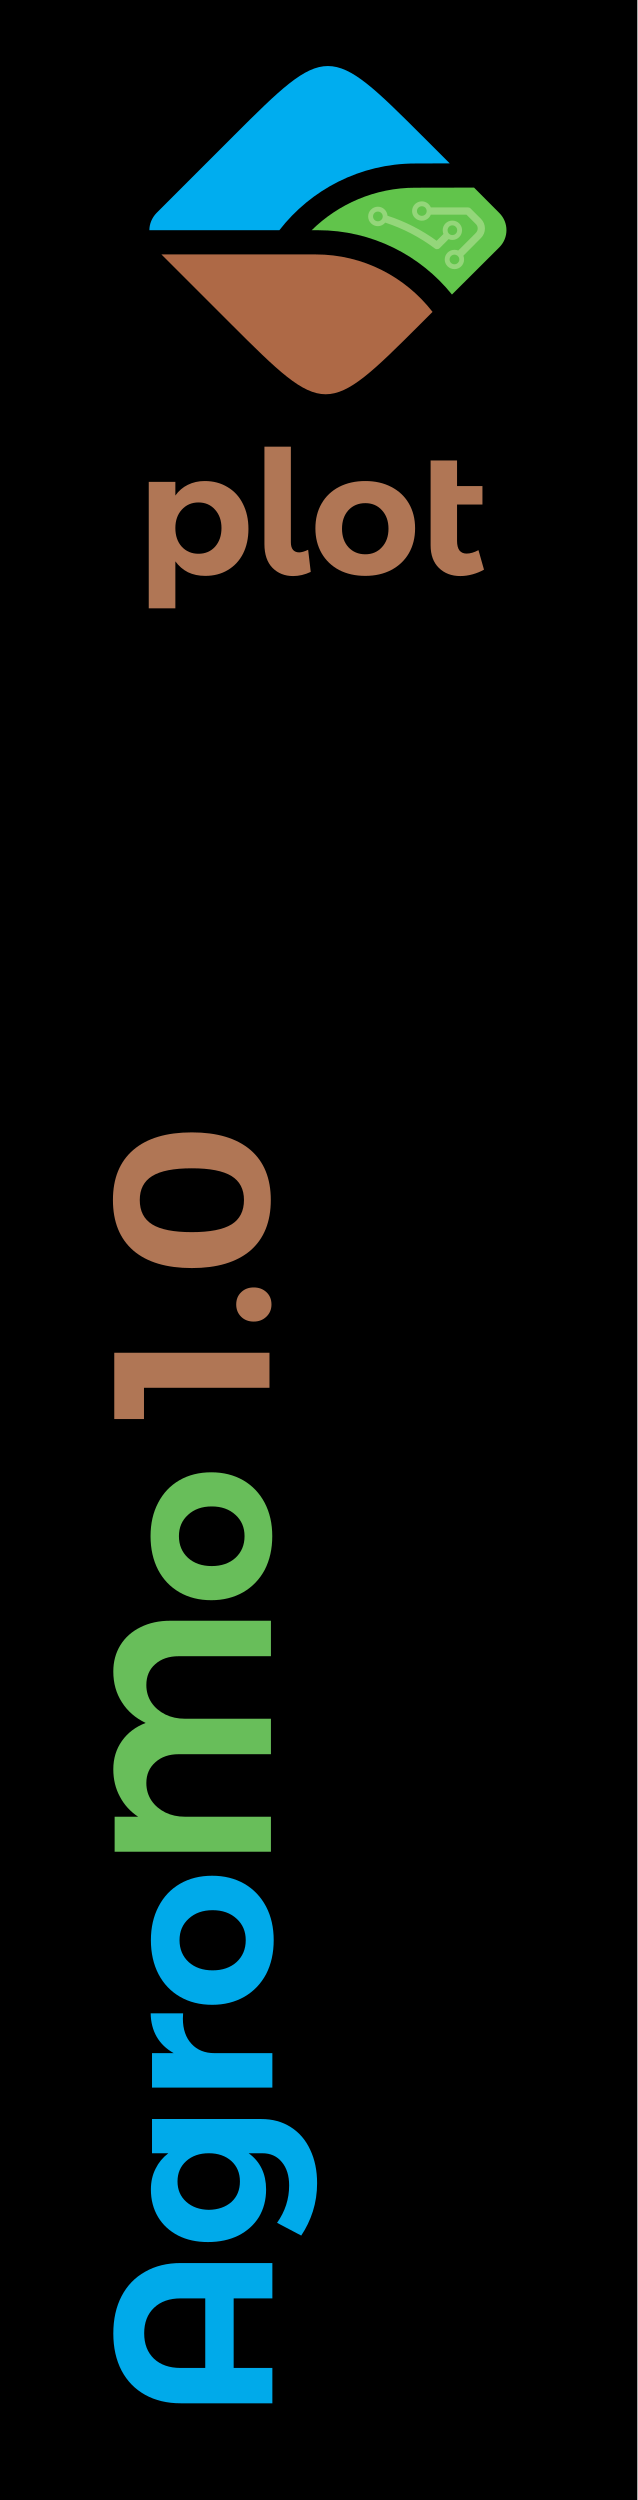
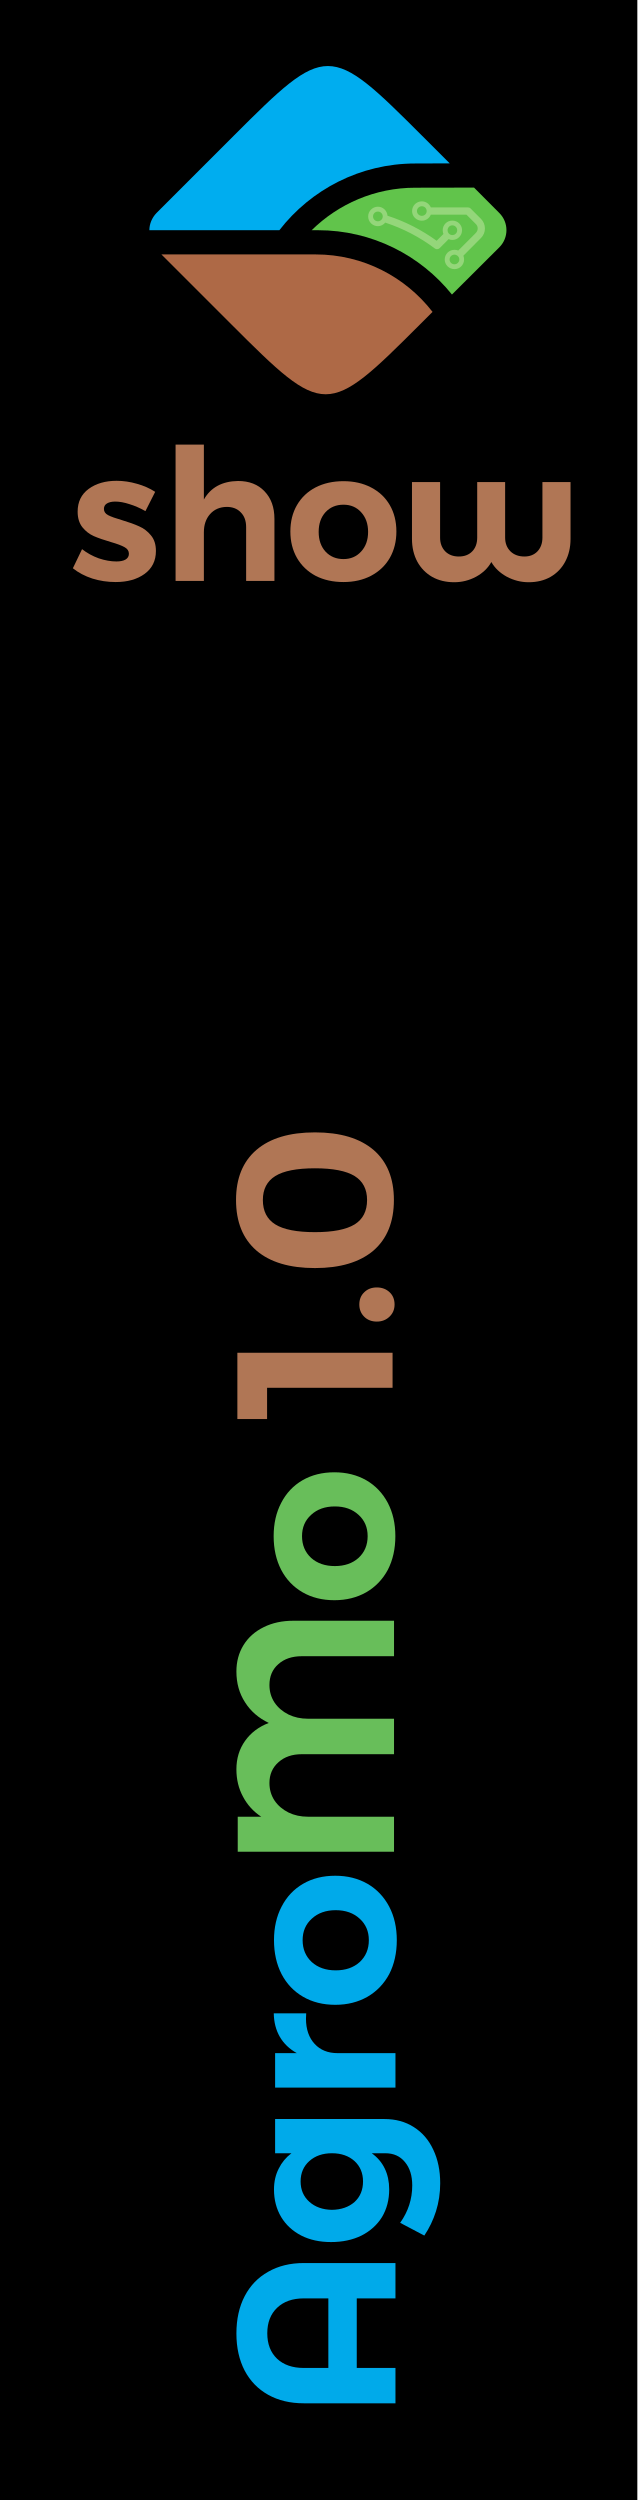
<svg xmlns="http://www.w3.org/2000/svg" version="1.1" id="svg10" width="196.742" height="771.742" viewBox="0 0 196.742 771.742">
  <defs id="defs14" />
-   <g id="g956">
+   <g id="g2824">
    <rect y="1.871" x="1.871" height="768" width="193" id="rect20" style="opacity:1;fill:#000000;fill-opacity:1;stroke:#000000;stroke-width:3.742;stroke-miterlimit:4;stroke-dasharray:none;stroke-opacity:1" />
-     <path id="path2" style="fill:#ae6946;fill-rule:evenodd;stroke-width:0.763" d="M 97.466,78.54 H 49.828 l 21.621,21.621 c 28.73,28.73 29.463,28.73 58.193,0 l 3.884,-3.884 C 125.17,85.502 112.125,78.54 97.466,78.54 Z" />
-     <path id="path4" style="fill:#61c44b;fill-rule:evenodd;stroke-width:0.763" d="m 96.204,71.064 h 1.942 c 16.71,0 31.661,7.769 41.372,19.862 L 154.141,76.341 c 2.932,-2.932 2.932,-7.659 0,-10.59 l -7.805,-7.842 -18.139,0.037 c -12.459,0 -23.746,5.02 -31.991,13.119 z" />
-     <path id="path6" style="fill:#00adef;fill-rule:evenodd;stroke-width:0.763" d="m 138.823,50.433 -8.502,-8.502 c -28.73,-28.73 -29.463,-28.73 -58.193,0 L 48.309,65.751 c -1.429,1.503 -2.199,3.408 -2.199,5.314 h 40.127 c 9.711,-12.533 24.919,-20.595 41.959,-20.595 z" />
-     <path id="path8" style="fill:#94d67a;fill-rule:evenodd;stroke-width:0.763" d="m 139.629,72.567 c -0.806,0 -1.466,-0.66 -1.466,-1.503 0,-0.806 0.66,-1.502 1.466,-1.502 0.843,0 1.502,0.696 1.502,1.502 0,0.843 -0.66,1.503 -1.502,1.503 z m -22.977,-4.251 c -0.843,0 -1.502,-0.696 -1.502,-1.502 0,-0.843 0.66,-1.503 1.502,-1.503 0.806,0 1.503,0.66 1.503,1.503 0,0.806 -0.696,1.502 -1.503,1.502 z m 22.977,-0.22 c -1.649,0 -2.968,1.319 -2.968,2.968 0,0.44 0.073,0.806 0.22,1.173 l -2.089,2.089 c -4.654,-3.371 -9.748,-5.973 -15.171,-7.732 -0.11,-1.539 -1.393,-2.785 -2.968,-2.785 -1.649,0 -3.005,1.356 -3.005,3.005 0,1.649 1.356,3.005 3.005,3.005 0.916,0 1.722,-0.44 2.272,-1.099 5.497,1.796 10.627,4.471 15.318,7.989 0.183,0.147 0.44,0.22 0.66,0.22 0.293,0 0.586,-0.11 0.806,-0.33 l 2.785,-2.785 c 0.33,0.183 0.733,0.257 1.136,0.257 1.686,0 3.005,-1.356 3.005,-3.005 0,-1.649 -1.319,-2.968 -3.005,-2.968 z" />
-     <path id="path10" style="fill:#94d67a;fill-rule:evenodd;stroke-width:0.763" d="m 140.289,81.581 c -0.843,0 -1.502,-0.66 -1.502,-1.466 0,-0.843 0.66,-1.503 1.502,-1.503 0.806,0 1.502,0.66 1.502,1.503 0,0.806 -0.696,1.466 -1.502,1.466 z M 130.211,66.63 c -0.806,0 -1.502,-0.66 -1.502,-1.466 0,-0.843 0.696,-1.503 1.502,-1.503 0.843,0 1.502,0.66 1.502,1.503 0,0.806 -0.66,1.466 -1.502,1.466 z m 18.249,0.916 -3.188,-3.188 c -0.22,-0.22 -0.513,-0.33 -0.806,-0.33 h -11.47 c -0.476,-1.099 -1.539,-1.869 -2.785,-1.869 -1.649,0 -3.005,1.319 -3.005,3.005 0,1.649 1.356,2.968 3.005,2.968 1.246,0 2.345,-0.77 2.785,-1.869 h 10.994 l 2.895,2.895 c 0.77,0.733 0.77,1.979 0,2.748 l -5.423,5.424 c -0.367,-0.147 -0.77,-0.22 -1.173,-0.22 -1.649,0 -3.005,1.319 -3.005,3.005 0,1.649 1.356,2.968 3.005,2.968 1.649,0 2.968,-1.319 2.968,-2.968 0,-0.44 -0.073,-0.843 -0.22,-1.173 l 5.423,-5.46 c 1.649,-1.612 1.649,-4.287 0,-5.937 z" />
-     <g aria-label="Agro" transform="rotate(-90,-144.1288,146)" style="font-style:normal;font-variant:normal;font-weight:normal;font-stretch:normal;font-size:69.055px;line-height:1.25;font-family:'Montserrat Alternates';-inkscape-font-specification:'Montserrat Alternates';letter-spacing:0px;word-spacing:0px;fill:#00aaea;fill-opacity:1;stroke:none;stroke-width:1.726" id="text1000">
-       <path d="m -740.02,345.893 q 0,-6.284 2.624,-10.98 2.624,-4.696 7.458,-7.251 4.903,-2.555 11.463,-2.555 6.629,0 11.532,2.555 4.903,2.555 7.527,7.251 2.693,4.696 2.693,10.98 v 28.313 h -10.911 V 362.26 h -21.476 v 11.947 h -10.911 z m 32.387,0 q 0,-5.179 -2.9,-8.218 -2.9,-3.038 -7.872,-3.038 -4.972,0 -7.872,3.038 -2.831,3.038 -2.831,8.218 v 7.596 h 21.476 z" style="fill:#00aaea;fill-opacity:1;stroke-width:1.726" id="path1056" />
-       <path d="m -652.264,337.054 v 33.699 q 0,5.248 -2.486,9.115 -2.486,3.936 -6.975,6.008 -4.489,2.141 -10.358,2.141 -4.558,0 -8.701,-1.312 -4.074,-1.312 -7.458,-3.591 l 3.936,-7.458 q 5.248,3.729 11.532,3.729 4.558,0 7.251,-2.279 2.693,-2.21 2.693,-6.008 v -4.212 q -1.864,2.624 -4.696,4.005 -2.831,1.381 -6.491,1.381 -4.765,0 -8.494,-2.21 -3.66,-2.279 -5.732,-6.353 -2.003,-4.074 -2.003,-9.392 0,-5.248 2.003,-9.184 2.072,-4.005 5.732,-6.215 3.729,-2.21 8.494,-2.21 3.591,0 6.422,1.45 2.831,1.381 4.765,3.936 v -5.041 z m -19.266,27.139 q 3.867,0 6.284,-2.624 2.417,-2.693 2.417,-6.975 0,-4.281 -2.417,-6.975 -2.417,-2.693 -6.284,-2.693 -3.867,0 -6.284,2.693 -2.417,2.693 -2.486,6.975 0.069,4.281 2.417,6.975 2.417,2.624 6.353,2.624 z" style="fill:#00aaea;fill-opacity:1;stroke-width:1.726" id="path1058" />
-       <path d="m -631.925,343.753 q 1.934,-3.453 5.041,-5.248 3.107,-1.795 7.251,-1.865 v 10.013 q -0.552,-0.069 -1.657,-0.069 -4.903,0 -7.803,2.693 -2.831,2.624 -2.831,7.044 v 17.885 h -10.634 v -37.152 h 10.634 z" style="fill:#00aaea;fill-opacity:1;stroke-width:1.726" id="path1060" />
-       <path d="m -597.051,336.709 q 5.87,0 10.358,2.348 4.558,2.348 7.044,6.629 2.486,4.281 2.486,9.944 0,5.593 -2.486,9.944 -2.486,4.281 -7.044,6.698 -4.489,2.348 -10.358,2.348 -5.939,0 -10.496,-2.348 -4.489,-2.417 -6.975,-6.698 -2.486,-4.35 -2.486,-9.944 0,-5.663 2.486,-9.944 2.486,-4.281 6.975,-6.629 4.558,-2.348 10.496,-2.348 z m 0,8.839 q -4.143,0 -6.767,2.831 -2.555,2.831 -2.555,7.389 0,4.558 2.555,7.389 2.624,2.831 6.767,2.831 4.074,0 6.629,-2.831 2.624,-2.831 2.624,-7.389 0,-4.558 -2.624,-7.389 -2.555,-2.831 -6.629,-2.831 z" style="fill:#00aaea;fill-opacity:1;stroke-width:1.726" id="path1062" />
+     <g transform="translate(-252.1288,1.871238)" id="g1054">
+       <path d="m 349.595,76.669 h -47.639 l 21.621,21.621 c 28.73,28.73 29.463,28.73 58.193,0 l 3.884,-3.884 C 377.299,83.631 364.253,76.669 349.595,76.669 Z" style="fill:#ae6946;fill-rule:evenodd;stroke-width:0.763" id="path2" />
+       <path d="m 348.333,69.193 h 1.942 c 16.71,0 31.661,7.769 41.372,19.862 l 14.621,-14.585 c 2.932,-2.932 2.932,-7.659 0,-10.59 l -7.805,-7.842 -18.139,0.037 c -12.459,0 -23.746,5.02 -31.991,13.119 z" style="fill:#61c44b;fill-rule:evenodd;stroke-width:0.763" id="path4" />
+       <path d="m 390.952,48.562 -8.502,-8.502 c -28.73,-28.73 -29.463,-28.73 -58.193,0 l -23.819,23.819 c -1.429,1.503 -2.199,3.408 -2.199,5.314 h 40.127 c 9.711,-12.533 24.919,-20.595 41.959,-20.595 z" style="fill:#00adef;fill-rule:evenodd;stroke-width:0.763" id="path6" />
+       <path d="m 391.758,70.695 c -0.806,0 -1.466,-0.66 -1.466,-1.503 0,-0.806 0.66,-1.502 1.466,-1.502 0.843,0 1.502,0.696 1.502,1.502 0,0.843 -0.66,1.503 -1.502,1.503 z m -22.977,-4.251 c -0.843,0 -1.502,-0.696 -1.502,-1.502 0,-0.843 0.66,-1.503 1.502,-1.503 0.806,0 1.503,0.66 1.503,1.503 0,0.806 -0.696,1.502 -1.503,1.502 z m 22.977,-0.22 c -1.649,0 -2.968,1.319 -2.968,2.968 0,0.44 0.073,0.806 0.22,1.173 l -2.089,2.089 c -4.654,-3.371 -9.748,-5.973 -15.171,-7.732 -0.11,-1.539 -1.393,-2.785 -2.968,-2.785 -1.649,0 -3.005,1.356 -3.005,3.005 0,1.649 1.356,3.005 3.005,3.005 0.916,0 1.722,-0.44 2.272,-1.099 5.497,1.796 10.627,4.471 15.318,7.989 0.183,0.147 0.44,0.22 0.66,0.22 0.293,0 0.586,-0.11 0.806,-0.33 l 2.785,-2.785 c 0.33,0.183 0.733,0.257 1.136,0.257 1.686,0 3.005,-1.356 3.005,-3.005 0,-1.649 -1.319,-2.968 -3.005,-2.968 z" style="fill:#94d67a;fill-rule:evenodd;stroke-width:0.763" id="path8" />
+       <path d="m 392.417,79.71 c -0.843,0 -1.502,-0.66 -1.502,-1.466 0,-0.843 0.66,-1.503 1.502,-1.503 0.806,0 1.502,0.66 1.502,1.503 0,0.806 -0.696,1.466 -1.502,1.466 z M 382.34,64.759 c -0.806,0 -1.502,-0.66 -1.502,-1.466 0,-0.843 0.696,-1.503 1.502,-1.503 0.843,0 1.502,0.66 1.502,1.503 0,0.806 -0.66,1.466 -1.502,1.466 z m 18.249,0.916 -3.188,-3.188 c -0.22,-0.22 -0.513,-0.33 -0.806,-0.33 h -11.47 c -0.476,-1.099 -1.539,-1.869 -2.785,-1.869 -1.649,0 -3.005,1.319 -3.005,3.005 0,1.649 1.356,2.968 3.005,2.968 1.246,0 2.345,-0.77 2.785,-1.869 h 10.994 l 2.895,2.895 c 0.77,0.733 0.77,1.979 0,2.748 l -5.423,5.424 c -0.367,-0.147 -0.77,-0.22 -1.173,-0.22 -1.649,0 -3.005,1.319 -3.005,3.005 0,1.649 1.356,2.968 3.005,2.968 1.649,0 2.968,-1.319 2.968,-2.968 0,-0.44 -0.073,-0.843 -0.22,-1.173 l 5.423,-5.46 c 1.649,-1.612 1.649,-4.287 0,-5.937 z" style="fill:#94d67a;fill-rule:evenodd;stroke-width:0.763" id="path10" />
    </g>
-     <g aria-label="Mo" transform="rotate(-90,-144.1288,146)" style="font-style:normal;font-variant:normal;font-weight:normal;font-stretch:normal;font-size:68.436px;line-height:1.25;font-family:'Montserrat Alternates';-inkscape-font-specification:'Montserrat Alternates';letter-spacing:0px;word-spacing:0px;fill:#68be5a;fill-opacity:1;stroke:none;stroke-width:1.711" id="text1005">
-       <path d="m -514.118,325.106 q 4.585,0 8.144,2.19 3.559,2.19 5.543,6.228 1.985,3.969 1.985,9.17 v 31.07 h -10.95 v -28.469 q 0,-4.517 -2.464,-7.254 -2.395,-2.737 -6.433,-2.737 -3.011,0 -5.406,1.574 -2.327,1.574 -3.696,4.311 -1.3,2.669 -1.3,6.022 v 26.553 h -10.95 v -28.469 q 0,-4.448 -2.464,-7.186 -2.464,-2.806 -6.433,-2.806 -3.011,0 -5.406,1.574 -2.327,1.574 -3.696,4.311 -1.3,2.669 -1.3,6.022 v 26.553 h -10.813 v -48.247 h 10.813 v 7.254 q 2.395,-3.627 6.159,-5.612 3.764,-2.053 8.486,-2.053 4.996,0 8.76,2.669 3.764,2.669 5.543,7.323 2.258,-4.722 6.365,-7.323 4.106,-2.669 9.513,-2.669 z" style="fill:#68be5a;fill-opacity:1;stroke-width:1.711" id="path1065" />
-       <path d="m -472.331,336.603 q 5.817,0 10.265,2.327 4.517,2.327 6.98,6.57 2.464,4.243 2.464,9.855 0,5.543 -2.464,9.855 -2.464,4.243 -6.98,6.638 -4.448,2.327 -10.265,2.327 -5.885,0 -10.402,-2.327 -4.448,-2.395 -6.912,-6.638 -2.464,-4.311 -2.464,-9.855 0,-5.612 2.464,-9.855 2.464,-4.243 6.912,-6.57 4.517,-2.327 10.402,-2.327 z m 0,8.76 q -4.106,0 -6.707,2.806 -2.532,2.806 -2.532,7.323 0,4.517 2.532,7.323 2.601,2.806 6.707,2.806 4.038,0 6.57,-2.806 2.601,-2.806 2.601,-7.323 0,-4.517 -2.601,-7.323 -2.532,-2.806 -6.57,-2.806 z" style="fill:#68be5a;fill-opacity:1;stroke-width:1.711" id="path1067" />
+     <g transform="translate(-252.1288,1.871238)" id="g1047">
+       <g id="text1000" style="font-style:normal;font-variant:normal;font-weight:normal;font-stretch:normal;font-size:69.055px;line-height:1.25;font-family:'Montserrat Alternates';-inkscape-font-specification:'Montserrat Alternates';letter-spacing:0px;word-spacing:0px;fill:#00aaea;fill-opacity:1;stroke:none;stroke-width:1.726" transform="rotate(-90)" aria-label="Agro">
+         <path id="path1056" style="fill:#00aaea;fill-opacity:1;stroke-width:1.726" d="m -740.02,345.893 q 0,-6.284 2.624,-10.98 2.624,-4.696 7.458,-7.251 4.903,-2.555 11.463,-2.555 6.629,0 11.532,2.555 4.903,2.555 7.527,7.251 2.693,4.696 2.693,10.98 v 28.313 h -10.911 V 362.26 h -21.476 v 11.947 h -10.911 z m 32.387,0 q 0,-5.179 -2.9,-8.218 -2.9,-3.038 -7.872,-3.038 -4.972,0 -7.872,3.038 -2.831,3.038 -2.831,8.218 v 7.596 h 21.476 z" />
+         <path id="path1058" style="fill:#00aaea;fill-opacity:1;stroke-width:1.726" d="m -652.264,337.054 v 33.699 q 0,5.248 -2.486,9.115 -2.486,3.936 -6.975,6.008 -4.489,2.141 -10.358,2.141 -4.558,0 -8.701,-1.312 -4.074,-1.312 -7.458,-3.591 l 3.936,-7.458 q 5.248,3.729 11.532,3.729 4.558,0 7.251,-2.279 2.693,-2.21 2.693,-6.008 v -4.212 q -1.864,2.624 -4.696,4.005 -2.831,1.381 -6.491,1.381 -4.765,0 -8.494,-2.21 -3.66,-2.279 -5.732,-6.353 -2.003,-4.074 -2.003,-9.392 0,-5.248 2.003,-9.184 2.072,-4.005 5.732,-6.215 3.729,-2.21 8.494,-2.21 3.591,0 6.422,1.45 2.831,1.381 4.765,3.936 v -5.041 z m -19.266,27.139 q 3.867,0 6.284,-2.624 2.417,-2.693 2.417,-6.975 0,-4.281 -2.417,-6.975 -2.417,-2.693 -6.284,-2.693 -3.867,0 -6.284,2.693 -2.417,2.693 -2.486,6.975 0.069,4.281 2.417,6.975 2.417,2.624 6.353,2.624 z" />
+         <path id="path1060" style="fill:#00aaea;fill-opacity:1;stroke-width:1.726" d="m -631.925,343.753 q 1.934,-3.453 5.041,-5.248 3.107,-1.795 7.251,-1.865 v 10.013 q -0.552,-0.069 -1.657,-0.069 -4.903,0 -7.803,2.693 -2.831,2.624 -2.831,7.044 v 17.885 h -10.634 v -37.152 h 10.634 z" />
+         <path id="path1062" style="fill:#00aaea;fill-opacity:1;stroke-width:1.726" d="m -597.051,336.709 q 5.87,0 10.358,2.348 4.558,2.348 7.044,6.629 2.486,4.281 2.486,9.944 0,5.593 -2.486,9.944 -2.486,4.281 -7.044,6.698 -4.489,2.348 -10.358,2.348 -5.939,0 -10.496,-2.348 -4.489,-2.417 -6.975,-6.698 -2.486,-4.35 -2.486,-9.944 0,-5.663 2.486,-9.944 2.486,-4.281 6.975,-6.629 4.558,-2.348 10.496,-2.348 z m 0,8.839 q -4.143,0 -6.767,2.831 -2.555,2.831 -2.555,7.389 0,4.558 2.555,7.389 2.624,2.831 6.767,2.831 4.074,0 6.629,-2.831 2.624,-2.831 2.624,-7.389 0,-4.558 -2.624,-7.389 -2.555,-2.831 -6.629,-2.831 z" />
+       </g>
+       <g id="text1005" style="font-style:normal;font-variant:normal;font-weight:normal;font-stretch:normal;font-size:68.436px;line-height:1.25;font-family:'Montserrat Alternates';-inkscape-font-specification:'Montserrat Alternates';letter-spacing:0px;word-spacing:0px;fill:#68be5a;fill-opacity:1;stroke:none;stroke-width:1.711" transform="rotate(-90)" aria-label="Mo">
+         <path id="path1065" style="fill:#68be5a;fill-opacity:1;stroke-width:1.711" d="m -514.118,325.106 q 4.585,0 8.144,2.19 3.559,2.19 5.543,6.228 1.985,3.969 1.985,9.17 v 31.07 h -10.95 v -28.469 q 0,-4.517 -2.464,-7.254 -2.395,-2.737 -6.433,-2.737 -3.011,0 -5.406,1.574 -2.327,1.574 -3.696,4.311 -1.3,2.669 -1.3,6.022 v 26.553 h -10.95 v -28.469 q 0,-4.448 -2.464,-7.186 -2.464,-2.806 -6.433,-2.806 -3.011,0 -5.406,1.574 -2.327,1.574 -3.696,4.311 -1.3,2.669 -1.3,6.022 v 26.553 h -10.813 v -48.247 h 10.813 v 7.254 q 2.395,-3.627 6.159,-5.612 3.764,-2.053 8.486,-2.053 4.996,0 8.76,2.669 3.764,2.669 5.543,7.323 2.258,-4.722 6.365,-7.323 4.106,-2.669 9.513,-2.669 z" />
+         <path id="path1067" style="fill:#68be5a;fill-opacity:1;stroke-width:1.711" d="m -472.331,336.603 q 5.817,0 10.265,2.327 4.517,2.327 6.98,6.57 2.464,4.243 2.464,9.855 0,5.543 -2.464,9.855 -2.464,4.243 -6.98,6.638 -4.448,2.327 -10.265,2.327 -5.885,0 -10.402,-2.327 -4.448,-2.395 -6.912,-6.638 -2.464,-4.311 -2.464,-9.855 0,-5.612 2.464,-9.855 2.464,-4.243 6.912,-6.57 4.517,-2.327 10.402,-2.327 z m 0,8.76 q -4.106,0 -6.707,2.806 -2.532,2.806 -2.532,7.323 0,4.517 2.532,7.323 2.601,2.806 6.707,2.806 4.038,0 6.57,-2.806 2.601,-2.806 2.601,-7.323 0,-4.517 -2.601,-7.323 -2.532,-2.806 -6.57,-2.806 z" />
+       </g>
+       <g id="text1009" style="font-style:normal;font-variant:normal;font-weight:normal;font-stretch:normal;font-size:68.443px;line-height:1.25;font-family:'Montserrat Alternates';-inkscape-font-specification:'Montserrat Alternates';letter-spacing:0px;word-spacing:0px;fill:#b07655;fill-opacity:1;stroke:none;stroke-width:1.711" transform="rotate(-90)" aria-label="1.0">
+         <path id="path1070" style="fill:#b07655;fill-opacity:1;stroke-width:1.711" d="m -436.183,325.403 h 20.464 v 47.91 h -10.814 v -38.738 h -9.65 z" />
+         <path id="path1072" style="fill:#b07655;fill-opacity:1;stroke-width:1.711" d="m -400.827,363.047 q 2.327,0 3.764,1.506 1.506,1.506 1.506,3.901 0,2.395 -1.506,3.97 -1.437,1.506 -3.764,1.506 -2.259,0 -3.764,-1.574 -1.506,-1.574 -1.506,-3.901 0,-2.395 1.506,-3.901 1.506,-1.506 3.764,-1.506 z" />
+         <path id="path1074" style="fill:#b07655;fill-opacity:1;stroke-width:1.711" d="m -368.565,324.992 q 10.061,0 15.468,6.297 5.407,6.297 5.407,18.069 0,11.704 -5.407,18.069 -5.407,6.297 -15.468,6.297 -10.13,0 -15.605,-6.297 -5.407,-6.365 -5.407,-18.069 0,-11.772 5.407,-18.069 5.475,-6.297 15.605,-6.297 z m 0,8.282 q -5.133,0 -7.529,3.833 -2.395,3.833 -2.395,12.251 0,8.35 2.395,12.251 2.395,3.833 7.529,3.833 4.996,0 7.392,-3.833 2.395,-3.901 2.395,-12.251 0,-8.418 -2.395,-12.251 -2.395,-3.833 -7.392,-3.833 z" />
+       </g>
    </g>
-     <g aria-label="1.0" transform="rotate(-90,-144.1288,146)" style="font-style:normal;font-variant:normal;font-weight:normal;font-stretch:normal;font-size:68.443px;line-height:1.25;font-family:'Montserrat Alternates';-inkscape-font-specification:'Montserrat Alternates';letter-spacing:0px;word-spacing:0px;fill:#b07655;fill-opacity:1;stroke:none;stroke-width:1.711" id="text1009">
-       <path d="m -436.183,325.403 h 20.464 v 47.91 h -10.814 v -38.738 h -9.65 z" style="fill:#b07655;fill-opacity:1;stroke-width:1.711" id="path1070" />
-       <path d="m -400.827,363.047 q 2.327,0 3.764,1.506 1.506,1.506 1.506,3.901 0,2.395 -1.506,3.97 -1.437,1.506 -3.764,1.506 -2.259,0 -3.764,-1.574 -1.506,-1.574 -1.506,-3.901 0,-2.395 1.506,-3.901 1.506,-1.506 3.764,-1.506 z" style="fill:#b07655;fill-opacity:1;stroke-width:1.711" id="path1072" />
-       <path d="m -368.565,324.992 q 10.061,0 15.468,6.297 5.407,6.297 5.407,18.069 0,11.704 -5.407,18.069 -5.407,6.297 -15.468,6.297 -10.13,0 -15.605,-6.297 -5.407,-6.365 -5.407,-18.069 0,-11.772 5.407,-18.069 5.475,-6.297 15.605,-6.297 z m 0,8.282 q -5.133,0 -7.529,3.833 -2.395,3.833 -2.395,12.251 0,8.35 2.395,12.251 2.395,3.833 7.529,3.833 4.996,0 7.392,-3.833 2.395,-3.901 2.395,-12.251 0,-8.418 -2.395,-12.251 -2.395,-3.833 -7.392,-3.833 z" style="fill:#b07655;fill-opacity:1;stroke-width:1.711" id="path1074" />
+     <g id="text2220" style="font-style:normal;font-variant:normal;font-weight:normal;font-stretch:normal;font-size:56.718px;line-height:1.25;font-family:'Montserrat Alternates';-inkscape-font-specification:'Montserrat Alternates';letter-spacing:0px;word-spacing:0px;fill:#b07655;fill-opacity:1;stroke:none;stroke-width:1.418" aria-label="show">
+       <path id="path2790" style="stroke-width:1.418" d="m 44.897,157.783 q -2.496,-1.418 -4.934,-2.155 -2.439,-0.794 -4.367,-0.794 -1.588,0 -2.552,0.567 -0.964,0.567 -0.964,1.702 0,1.248 1.305,1.928 1.305,0.681 4.254,1.531 3.233,0.964 5.331,1.928 2.099,0.907 3.63,2.779 1.531,1.815 1.531,4.821 0,4.537 -3.517,7.09 -3.46,2.496 -8.905,2.496 -3.743,0 -7.203,-1.078 -3.46,-1.134 -6.012,-3.176 l 2.836,-5.899 q 2.325,1.815 5.161,2.836 2.893,0.964 5.445,0.964 1.758,0 2.779,-0.567 1.078,-0.624 1.078,-1.815 0,-1.305 -1.361,-2.042 -1.305,-0.737 -4.254,-1.588 -3.119,-0.907 -5.218,-1.815 -2.042,-0.907 -3.517,-2.722 -1.475,-1.872 -1.475,-4.821 0,-4.537 3.403,-7.033 3.403,-2.496 8.621,-2.496 3.119,0 6.239,0.907 3.119,0.851 5.672,2.496 z" />
+       <path id="path2792" style="stroke-width:1.418" d="m 73.486,148.481 q 5.161,0 8.167,3.176 3.063,3.176 3.063,8.508 v 19.171 H 75.981 V 162.717 q 0,-2.893 -1.645,-4.537 -1.588,-1.702 -4.367,-1.702 -3.233,0.057 -5.161,2.269 -1.872,2.155 -1.872,5.558 v 15.03 h -8.735 v -42.085 h 8.735 v 16.959 q 3.176,-5.615 10.55,-5.729 z" />
+       <path id="path2794" style="stroke-width:1.418" d="m 106.029,148.538 q 4.821,0 8.508,1.928 3.743,1.928 5.785,5.445 2.042,3.517 2.042,8.167 0,4.594 -2.042,8.167 -2.042,3.517 -5.785,5.502 -3.687,1.928 -8.508,1.928 -4.878,0 -8.621,-1.928 -3.687,-1.985 -5.729,-5.502 -2.042,-3.573 -2.042,-8.167 0,-4.651 2.042,-8.167 2.042,-3.517 5.729,-5.445 3.743,-1.928 8.621,-1.928 z m 0,7.26 q -3.403,0 -5.558,2.325 -2.099,2.325 -2.099,6.069 0,3.743 2.099,6.069 2.155,2.325 5.558,2.325 3.346,0 5.445,-2.325 2.155,-2.325 2.155,-6.069 0,-3.743 -2.155,-6.069 -2.099,-2.325 -5.445,-2.325 z" />
+       <path id="path2796" style="stroke-width:1.418" d="m 176.122,166.347 q 0,3.97 -1.645,7.033 -1.588,3.006 -4.537,4.708 -2.893,1.645 -6.749,1.645 -3.517,0 -6.749,-1.702 -3.176,-1.758 -4.764,-4.537 -1.531,2.779 -4.708,4.537 -3.176,1.702 -6.749,1.702 -3.857,0 -6.806,-1.645 -2.949,-1.702 -4.594,-4.708 -1.645,-3.063 -1.645,-7.033 v -17.526 h 8.678 v 17.129 q 0,2.609 1.588,4.254 1.588,1.588 4.197,1.588 2.609,0 4.14,-1.588 1.531,-1.588 1.531,-4.254 v -17.129 h 8.621 v 17.129 q 0,2.609 1.645,4.254 1.645,1.588 4.311,1.588 2.496,0 4.027,-1.588 1.531,-1.645 1.531,-4.254 v -17.129 h 8.678 z" />
    </g>
-     <path d="m 63.198,148.493 q 4,0 7.04,1.867 3.093,1.813 4.747,5.173 1.707,3.36 1.707,7.733 0,4.32 -1.653,7.627 -1.653,3.253 -4.693,5.067 -2.987,1.813 -6.987,1.813 -2.987,0 -5.333,-1.12 -2.293,-1.173 -3.893,-3.36 v 14.507 h -8.213 v -39.04 h 8.213 v 4.213 q 1.547,-2.187 3.84,-3.307 2.347,-1.173 5.227,-1.173 z m -1.92,22.453 q 3.147,0 5.12,-2.187 1.973,-2.24 1.973,-5.76 0,-3.467 -1.973,-5.653 -1.973,-2.24 -5.12,-2.24 -3.147,0 -5.173,2.24 -1.973,2.187 -1.973,5.653 0,3.573 1.973,5.76 2.027,2.187 5.173,2.187 z" style="font-style:normal;font-variant:normal;font-weight:normal;font-stretch:normal;font-size:53.333px;line-height:1.25;font-family:'Montserrat Alternates';-inkscape-font-specification:'Montserrat Alternates';letter-spacing:0px;word-spacing:0px;fill:#b07655;fill-opacity:1;stroke:none" id="path904" />
-     <path d="m 89.79,167.426 q 0,1.547 0.693,2.347 0.693,0.747 1.867,0.747 1.067,0 2.773,-0.8 l 0.8,6.827 q -2.72,1.28 -5.44,1.28 -3.84,0 -6.347,-2.507 -2.507,-2.56 -2.507,-7.36 v -30.08 h 8.16 z" style="font-style:normal;font-variant:normal;font-weight:normal;font-stretch:normal;font-size:53.333px;line-height:1.25;font-family:'Montserrat Alternates';-inkscape-font-specification:'Montserrat Alternates';letter-spacing:0px;word-spacing:0px;fill:#b07655;fill-opacity:1;stroke:none" id="path906" />
-     <path d="m 112.778,148.493 q 4.533,0 8,1.813 3.52,1.813 5.44,5.12 1.92,3.307 1.92,7.68 0,4.32 -1.92,7.68 -1.92,3.307 -5.44,5.173 -3.467,1.813 -8,1.813 -4.587,0 -8.107,-1.813 -3.467,-1.867 -5.387,-5.173 -1.92,-3.36 -1.92,-7.68 0,-4.373 1.92,-7.68 1.92,-3.307 5.387,-5.12 3.52,-1.813 8.107,-1.813 z m 0,6.827 q -3.2,0 -5.227,2.187 -1.973,2.187 -1.973,5.707 0,3.52 1.973,5.707 2.027,2.187 5.227,2.187 3.147,0 5.12,-2.187 2.027,-2.187 2.027,-5.707 0,-3.52 -2.027,-5.707 -1.973,-2.187 -5.12,-2.187 z" style="font-style:normal;font-variant:normal;font-weight:normal;font-stretch:normal;font-size:53.333px;line-height:1.25;font-family:'Montserrat Alternates';-inkscape-font-specification:'Montserrat Alternates';letter-spacing:0px;word-spacing:0px;fill:#b07655;fill-opacity:1;stroke:none" id="path908" />
-     <path d="m 149.408,175.853 q -1.6,0.907 -3.52,1.44 -1.92,0.533 -3.787,0.533 -4.053,0 -6.613,-2.507 -2.56,-2.507 -2.56,-6.987 v -26.187 h 8.16 v 7.893 h 7.84 v 5.707 h -7.84 v 11.2 q 0,1.973 0.747,2.987 0.8,0.96 2.187,0.96 1.707,0 3.68,-1.067 z" style="font-style:normal;font-variant:normal;font-weight:normal;font-stretch:normal;font-size:53.333px;line-height:1.25;font-family:'Montserrat Alternates';-inkscape-font-specification:'Montserrat Alternates';letter-spacing:0px;word-spacing:0px;fill:#b07655;fill-opacity:1;stroke:none" id="path910" />
  </g>
</svg>
